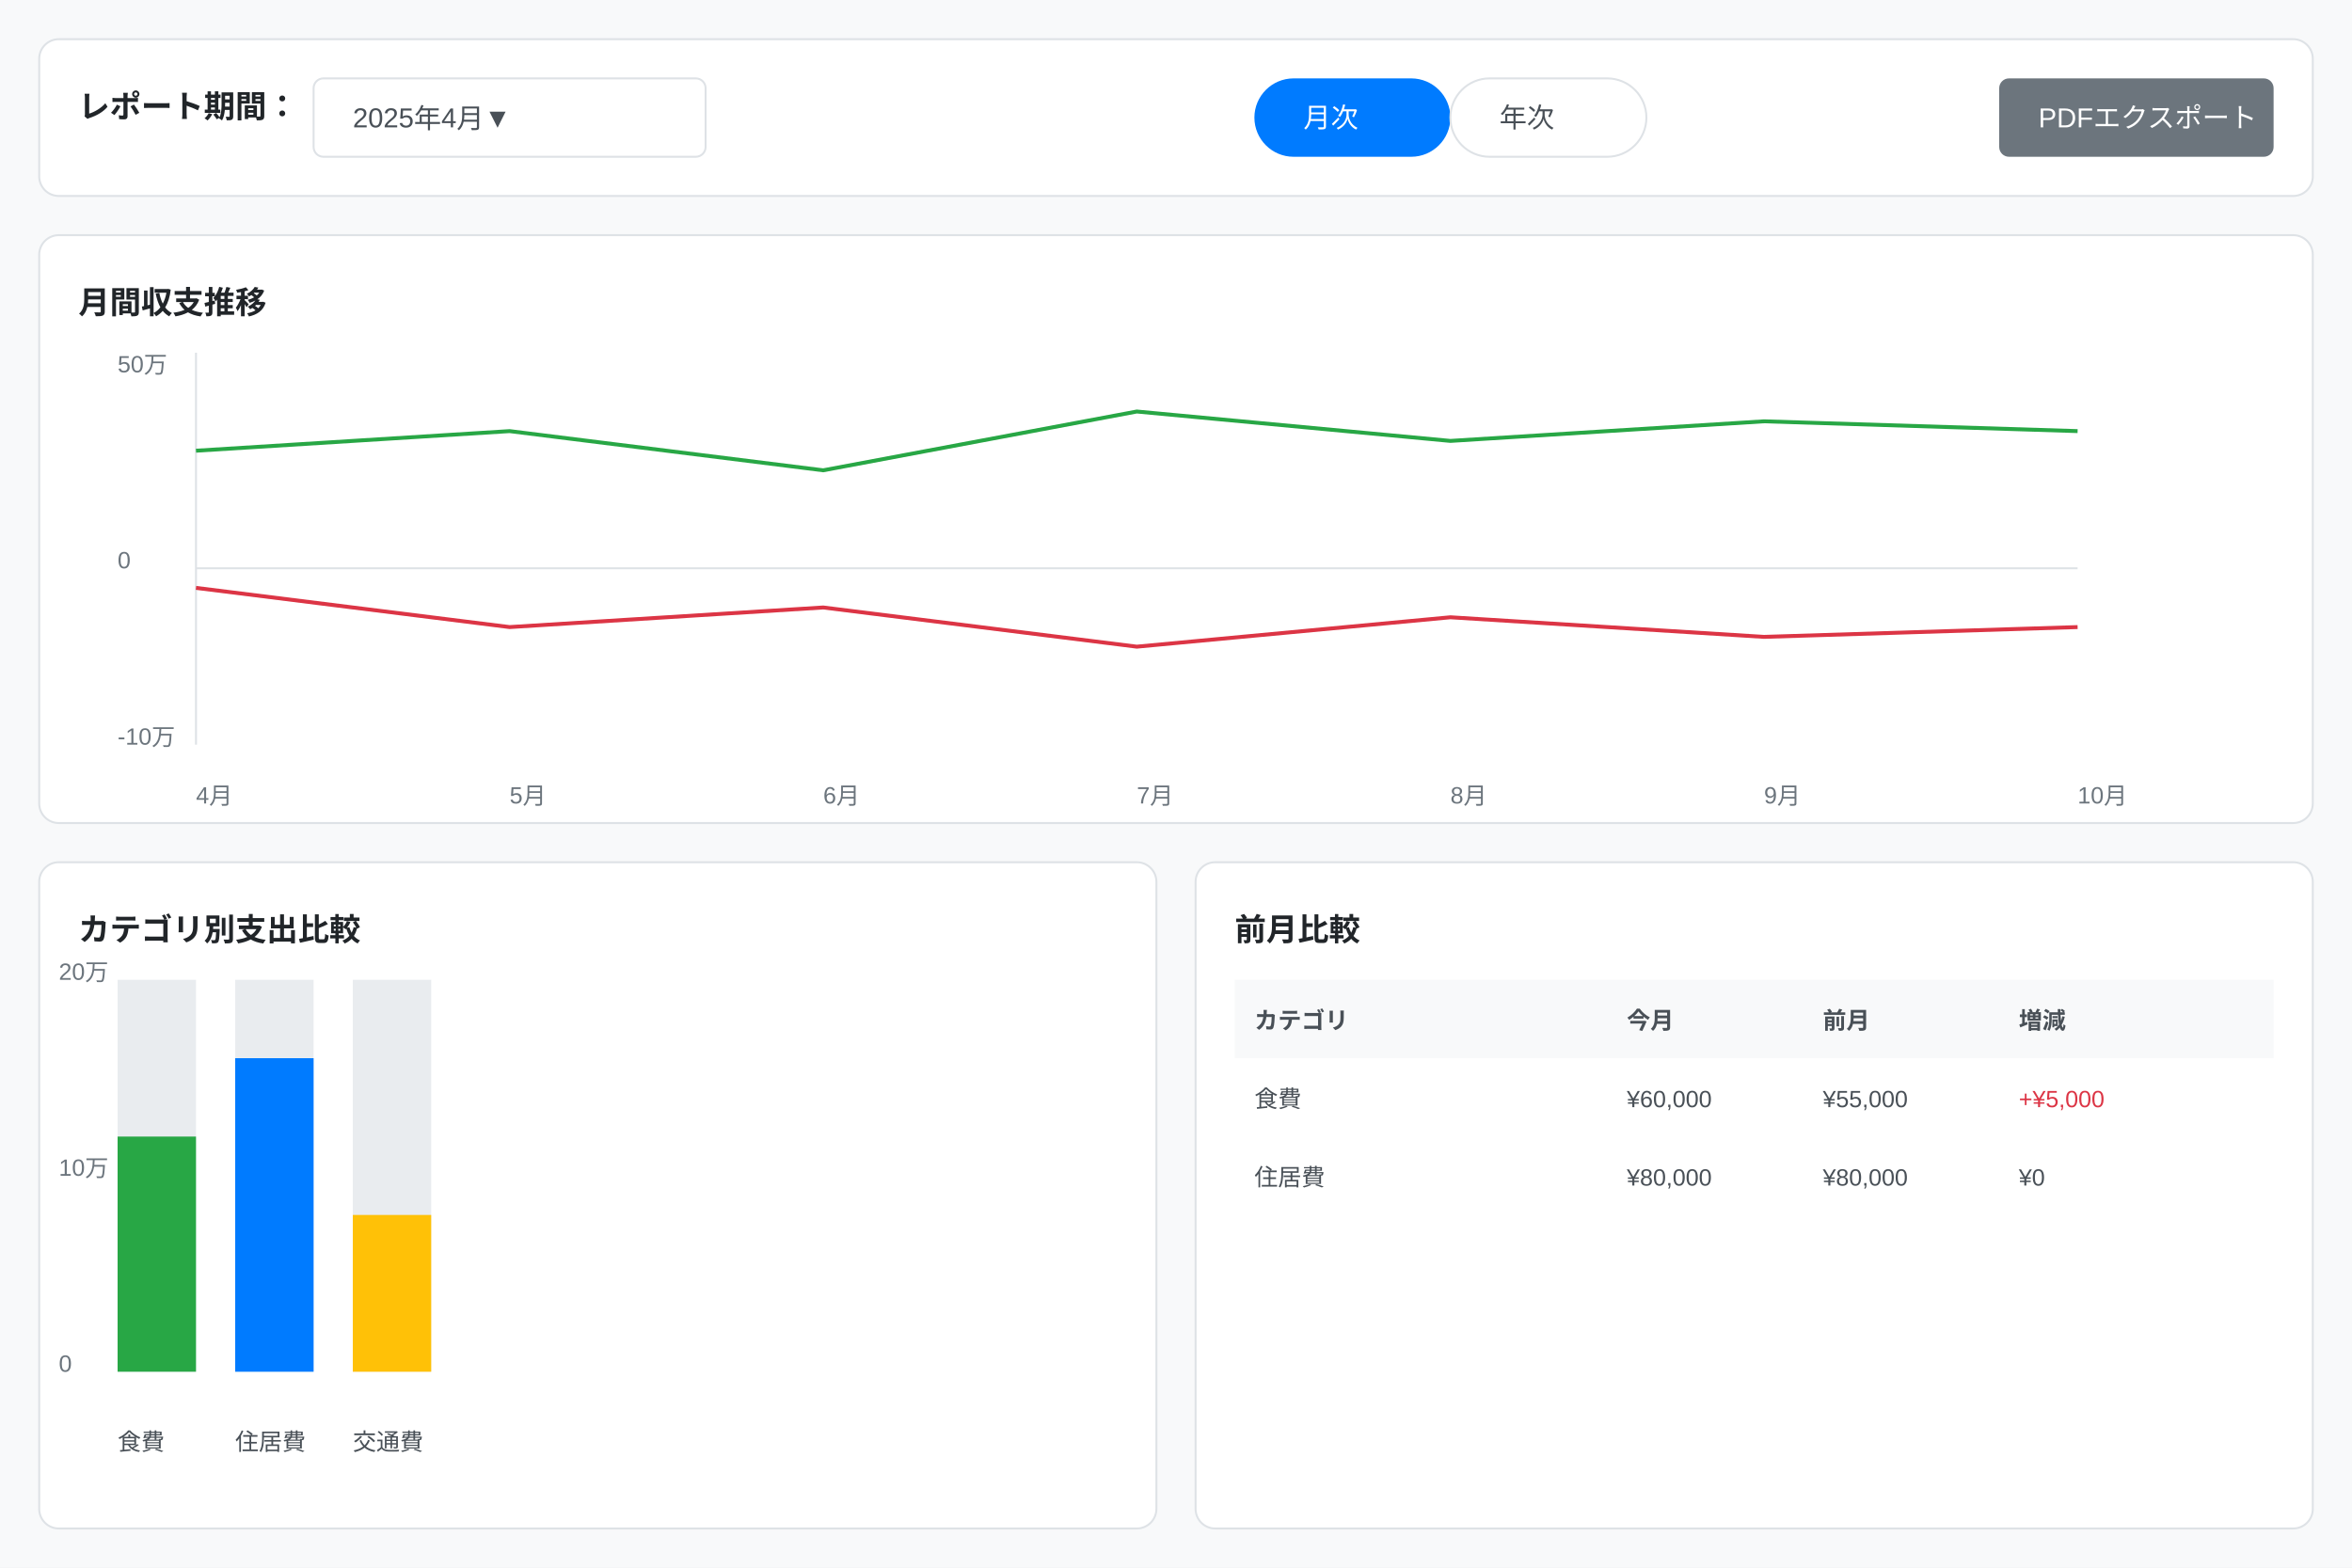
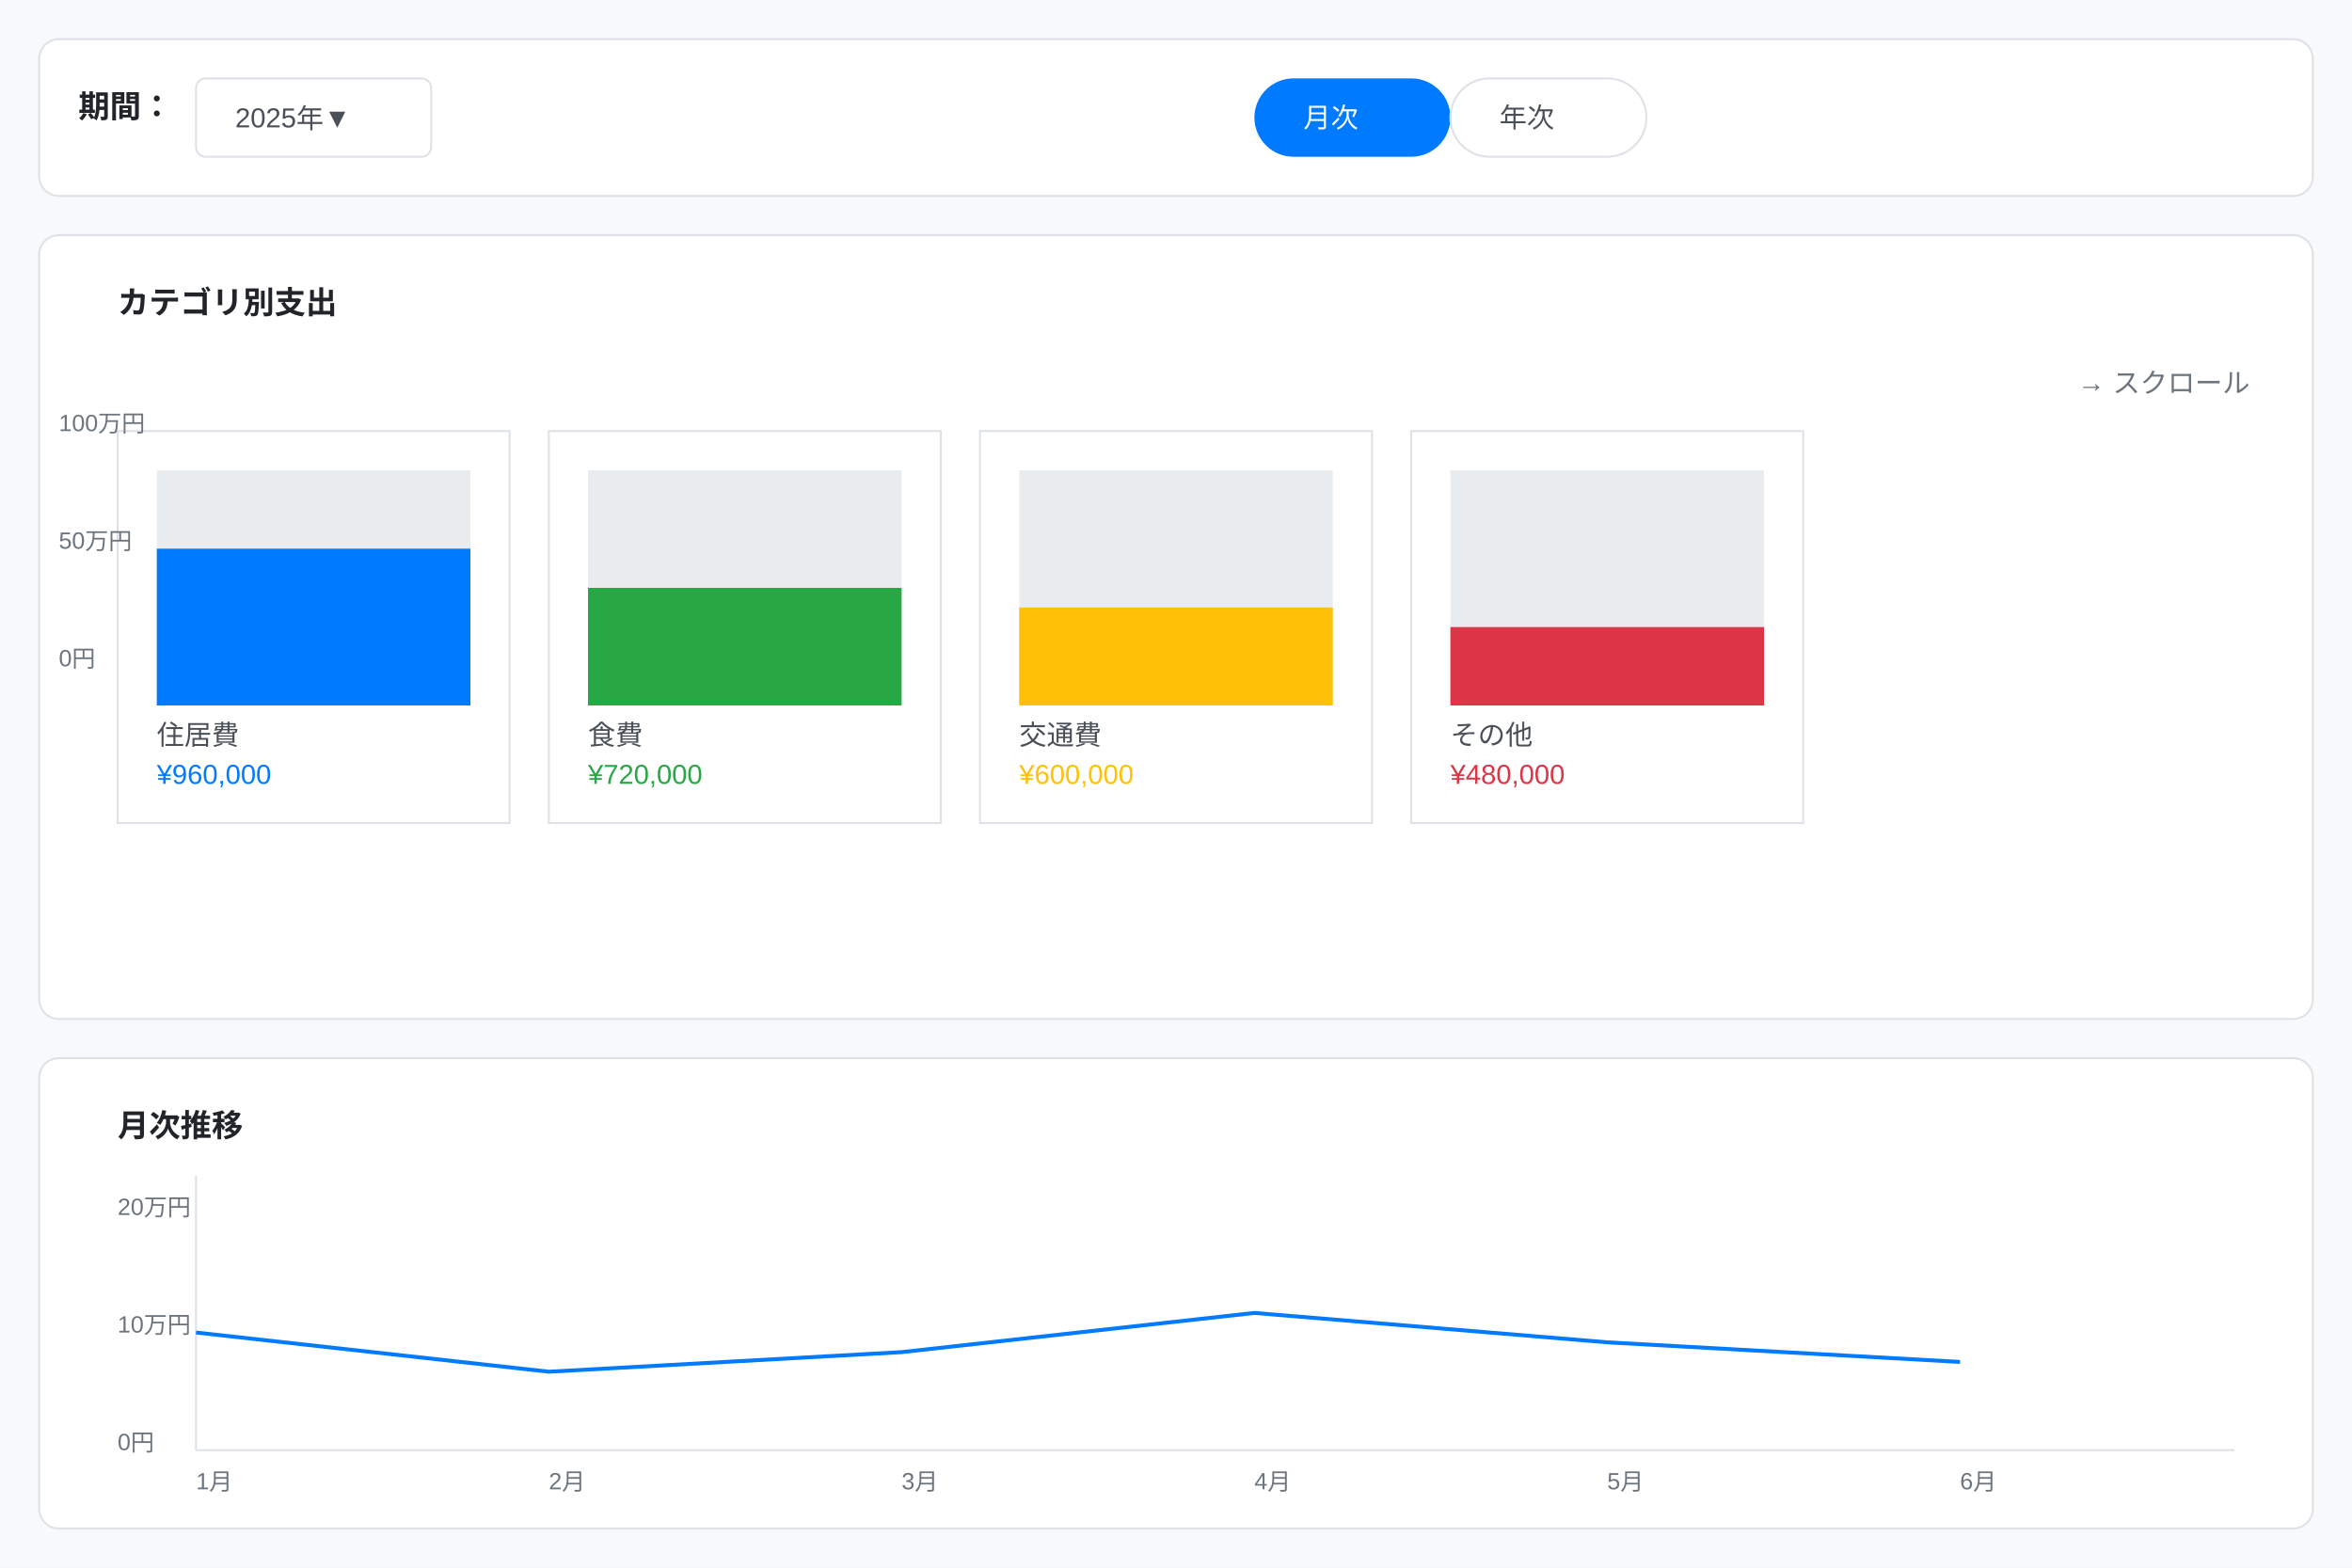
<svg xmlns="http://www.w3.org/2000/svg" width="1200" height="800" viewBox="0 0 1200 800">
  <rect width="1200" height="800" fill="#f8f9fa" />
  <rect x="20" y="20" width="1160" height="80" rx="10" fill="#ffffff" stroke="#dee2e6" />
  <g transform="translate(40, 40)">
-     <text x="0" y="20" font-family="Arial" font-size="16" font-weight="bold" fill="#212529">レポート期間：</text>
-     <rect x="120" width="200" height="40" rx="5" fill="#ffffff" stroke="#dee2e6" />
-     <text x="140" y="25" font-family="Arial" font-size="14" fill="#495057">2025年4月▼</text>
+     <text x="0" y="20" font-family="Arial" font-size="16" font-weight="bold" fill="#212529">期間：</text>
+     <rect x="60" width="120" height="40" rx="5" fill="#ffffff" stroke="#dee2e6" />
+     <text x="80" y="25" font-family="Arial" font-size="14" fill="#495057">2025年▼</text>
    <g transform="translate(600, 0)">
      <rect width="100" height="40" rx="20" fill="#007bff" />
      <rect x="100" width="100" height="40" rx="20" fill="#ffffff" stroke="#dee2e6" />
      <text x="25" y="25" font-family="Arial" font-size="14" fill="#ffffff">月次</text>
      <text x="125" y="25" font-family="Arial" font-size="14" fill="#495057">年次</text>
    </g>
  </g>
  <g transform="translate(20, 120)">
-     <rect width="1160" height="300" rx="10" fill="#ffffff" stroke="#dee2e6" />
-     <text x="20" y="40" font-family="Arial" font-size="16" font-weight="bold" fill="#212529">月間収支推移</text>
+     <rect width="1160" height="400" rx="10" fill="#ffffff" stroke="#dee2e6" />
+     <text x="40" y="40" font-family="Arial" font-size="16" font-weight="bold" fill="#212529">カテゴリ別支出</text>
    <g transform="translate(40, 60)">
-       <line x1="40" y1="0" x2="40" y2="200" stroke="#dee2e6" />
-       <text x="0" y="10" font-family="Arial" font-size="12" fill="#6c757d">50万</text>
-       <text x="0" y="110" font-family="Arial" font-size="12" fill="#6c757d">0</text>
-       <text x="0" y="200" font-family="Arial" font-size="12" fill="#6c757d">-10万</text>
-       <line x1="40" y1="110" x2="1000" y2="110" stroke="#dee2e6" />
-       <path d="M40,50 L200,40 L360,60 L520,30 L680,45 L840,35 L1000,40" fill="none" stroke="#28a745" stroke-width="2" />
-       <path d="M40,120 L200,140 L360,130 L520,150 L680,135 L840,145 L1000,140" fill="none" stroke="#dc3545" stroke-width="2" />
-       <text x="40" y="230" font-family="Arial" font-size="12" fill="#6c757d">4月</text>
-       <text x="200" y="230" font-family="Arial" font-size="12" fill="#6c757d">5月</text>
-       <text x="360" y="230" font-family="Arial" font-size="12" fill="#6c757d">6月</text>
-       <text x="520" y="230" font-family="Arial" font-size="12" fill="#6c757d">7月</text>
-       <text x="680" y="230" font-family="Arial" font-size="12" fill="#6c757d">8月</text>
-       <text x="840" y="230" font-family="Arial" font-size="12" fill="#6c757d">9月</text>
-       <text x="1000" y="230" font-family="Arial" font-size="12" fill="#6c757d">10月</text>
+       <text x="1000" y="20" font-family="Arial" font-size="14" fill="#6c757d">→ スクロール</text>
+       <g transform="translate(0, 40)">
+         <rect width="200" height="200" fill="#ffffff" stroke="#dee2e6" />
+         <rect x="20" y="20" width="160" height="120" fill="#e9ecef" />
+         <rect x="20" y="60" width="160" height="80" fill="#007bff" />
+         <text x="20" y="160" font-family="Arial" font-size="14" fill="#495057">住居費</text>
+         <text x="20" y="180" font-family="Arial" font-size="14" fill="#007bff">¥960,000</text>
+         <g transform="translate(220, 0)">
+           <rect width="200" height="200" fill="#ffffff" stroke="#dee2e6" />
+           <rect x="20" y="20" width="160" height="120" fill="#e9ecef" />
+           <rect x="20" y="80" width="160" height="60" fill="#28a745" />
+           <text x="20" y="160" font-family="Arial" font-size="14" fill="#495057">食費</text>
+           <text x="20" y="180" font-family="Arial" font-size="14" fill="#28a745">¥720,000</text>
+         </g>
+         <g transform="translate(440, 0)">
+           <rect width="200" height="200" fill="#ffffff" stroke="#dee2e6" />
+           <rect x="20" y="20" width="160" height="120" fill="#e9ecef" />
+           <rect x="20" y="90" width="160" height="50" fill="#ffc107" />
+           <text x="20" y="160" font-family="Arial" font-size="14" fill="#495057">交通費</text>
+           <text x="20" y="180" font-family="Arial" font-size="14" fill="#ffc107">¥600,000</text>
+         </g>
+         <g transform="translate(660, 0)">
+           <rect width="200" height="200" fill="#ffffff" stroke="#dee2e6" />
+           <rect x="20" y="20" width="160" height="120" fill="#e9ecef" />
+           <rect x="20" y="100" width="160" height="40" fill="#dc3545" />
+           <text x="20" y="160" font-family="Arial" font-size="14" fill="#495057">その他</text>
+           <text x="20" y="180" font-family="Arial" font-size="14" fill="#dc3545">¥480,000</text>
+         </g>
+       </g>
+       <text x="-30" y="40" font-family="Arial" font-size="12" fill="#6c757d">100万円</text>
+       <text x="-30" y="100" font-family="Arial" font-size="12" fill="#6c757d">50万円</text>
+       <text x="-30" y="160" font-family="Arial" font-size="12" fill="#6c757d">0円</text>
    </g>
  </g>
-   <g transform="translate(20, 440)">
-     <rect width="570" height="340" rx="10" fill="#ffffff" stroke="#dee2e6" />
-     <text x="20" y="40" font-family="Arial" font-size="16" font-weight="bold" fill="#212529">カテゴリ別支出比較</text>
+   <g transform="translate(20, 540)">
+     <rect width="1160" height="240" rx="10" fill="#ffffff" stroke="#dee2e6" />
+     <text x="40" y="40" font-family="Arial" font-size="16" font-weight="bold" fill="#212529">月次推移</text>
    <g transform="translate(40, 60)">
-       <rect x="0" y="0" width="40" height="200" fill="#e9ecef" />
-       <rect x="0" y="80" width="40" height="120" fill="#28a745" />
-       <text x="0" y="240" font-family="Arial" font-size="12" fill="#495057">食費</text>
-       <rect x="60" y="0" width="40" height="200" fill="#e9ecef" />
-       <rect x="60" y="40" width="40" height="160" fill="#007bff" />
-       <text x="60" y="240" font-family="Arial" font-size="12" fill="#495057">住居費</text>
-       <rect x="120" y="0" width="40" height="200" fill="#e9ecef" />
-       <rect x="120" y="120" width="40" height="80" fill="#ffc107" />
-       <text x="120" y="240" font-family="Arial" font-size="12" fill="#495057">交通費</text>
-       <text x="-30" y="200" font-family="Arial" font-size="12" fill="#6c757d">0</text>
-       <text x="-30" y="100" font-family="Arial" font-size="12" fill="#6c757d">10万</text>
-       <text x="-30" y="0" font-family="Arial" font-size="12" fill="#6c757d">20万</text>
+       <line x1="40" y1="0" x2="40" y2="140" stroke="#dee2e6" />
+       <text x="0" y="20" font-family="Arial" font-size="12" fill="#6c757d">20万円</text>
+       <text x="0" y="80" font-family="Arial" font-size="12" fill="#6c757d">10万円</text>
+       <text x="0" y="140" font-family="Arial" font-size="12" fill="#6c757d">0円</text>
+       <line x1="40" y1="140" x2="1080" y2="140" stroke="#dee2e6" />
+       <path d="M40,80 L220,100 L400,90 L580,70 L760,85 L940,95" fill="none" stroke="#007bff" stroke-width="2" />
+       <text x="40" y="160" font-family="Arial" font-size="12" fill="#6c757d">1月</text>
+       <text x="220" y="160" font-family="Arial" font-size="12" fill="#6c757d">2月</text>
+       <text x="400" y="160" font-family="Arial" font-size="12" fill="#6c757d">3月</text>
+       <text x="580" y="160" font-family="Arial" font-size="12" fill="#6c757d">4月</text>
+       <text x="760" y="160" font-family="Arial" font-size="12" fill="#6c757d">5月</text>
+       <text x="940" y="160" font-family="Arial" font-size="12" fill="#6c757d">6月</text>
    </g>
  </g>
-   <g transform="translate(610, 440)">
-     <rect width="570" height="340" rx="10" fill="#ffffff" stroke="#dee2e6" />
-     <text x="20" y="40" font-family="Arial" font-size="16" font-weight="bold" fill="#212529">前月比較</text>
-     <g transform="translate(20, 60)">
-       <rect width="530" height="40" fill="#f8f9fa" />
-       <text x="10" y="25" font-family="Arial" font-size="12" font-weight="bold" fill="#495057">カテゴリ</text>
-       <text x="200" y="25" font-family="Arial" font-size="12" font-weight="bold" fill="#495057">今月</text>
-       <text x="300" y="25" font-family="Arial" font-size="12" font-weight="bold" fill="#495057">前月</text>
-       <text x="400" y="25" font-family="Arial" font-size="12" font-weight="bold" fill="#495057">増減</text>
-       <g transform="translate(0, 40)">
-         <rect width="530" height="40" fill="#ffffff" />
-         <text x="10" y="25" font-family="Arial" font-size="12" fill="#495057">食費</text>
-         <text x="200" y="25" font-family="Arial" font-size="12" fill="#495057">¥60,000</text>
-         <text x="300" y="25" font-family="Arial" font-size="12" fill="#495057">¥55,000</text>
-         <text x="400" y="25" font-family="Arial" font-size="12" fill="#dc3545">+¥5,000</text>
-       </g>
-       <g transform="translate(0, 80)">
-         <rect width="530" height="40" fill="#ffffff" />
-         <text x="10" y="25" font-family="Arial" font-size="12" fill="#495057">住居費</text>
-         <text x="200" y="25" font-family="Arial" font-size="12" fill="#495057">¥80,000</text>
-         <text x="300" y="25" font-family="Arial" font-size="12" fill="#495057">¥80,000</text>
-         <text x="400" y="25" font-family="Arial" font-size="12" fill="#495057">¥0</text>
-       </g>
-     </g>
-   </g>
-   <g transform="translate(1020, 40)">
-     <rect width="140" height="40" rx="5" fill="#6c757d" />
-     <text x="20" y="25" font-family="Arial" font-size="14" fill="#ffffff">PDFエクスポート</text>
-   </g>
</svg>
